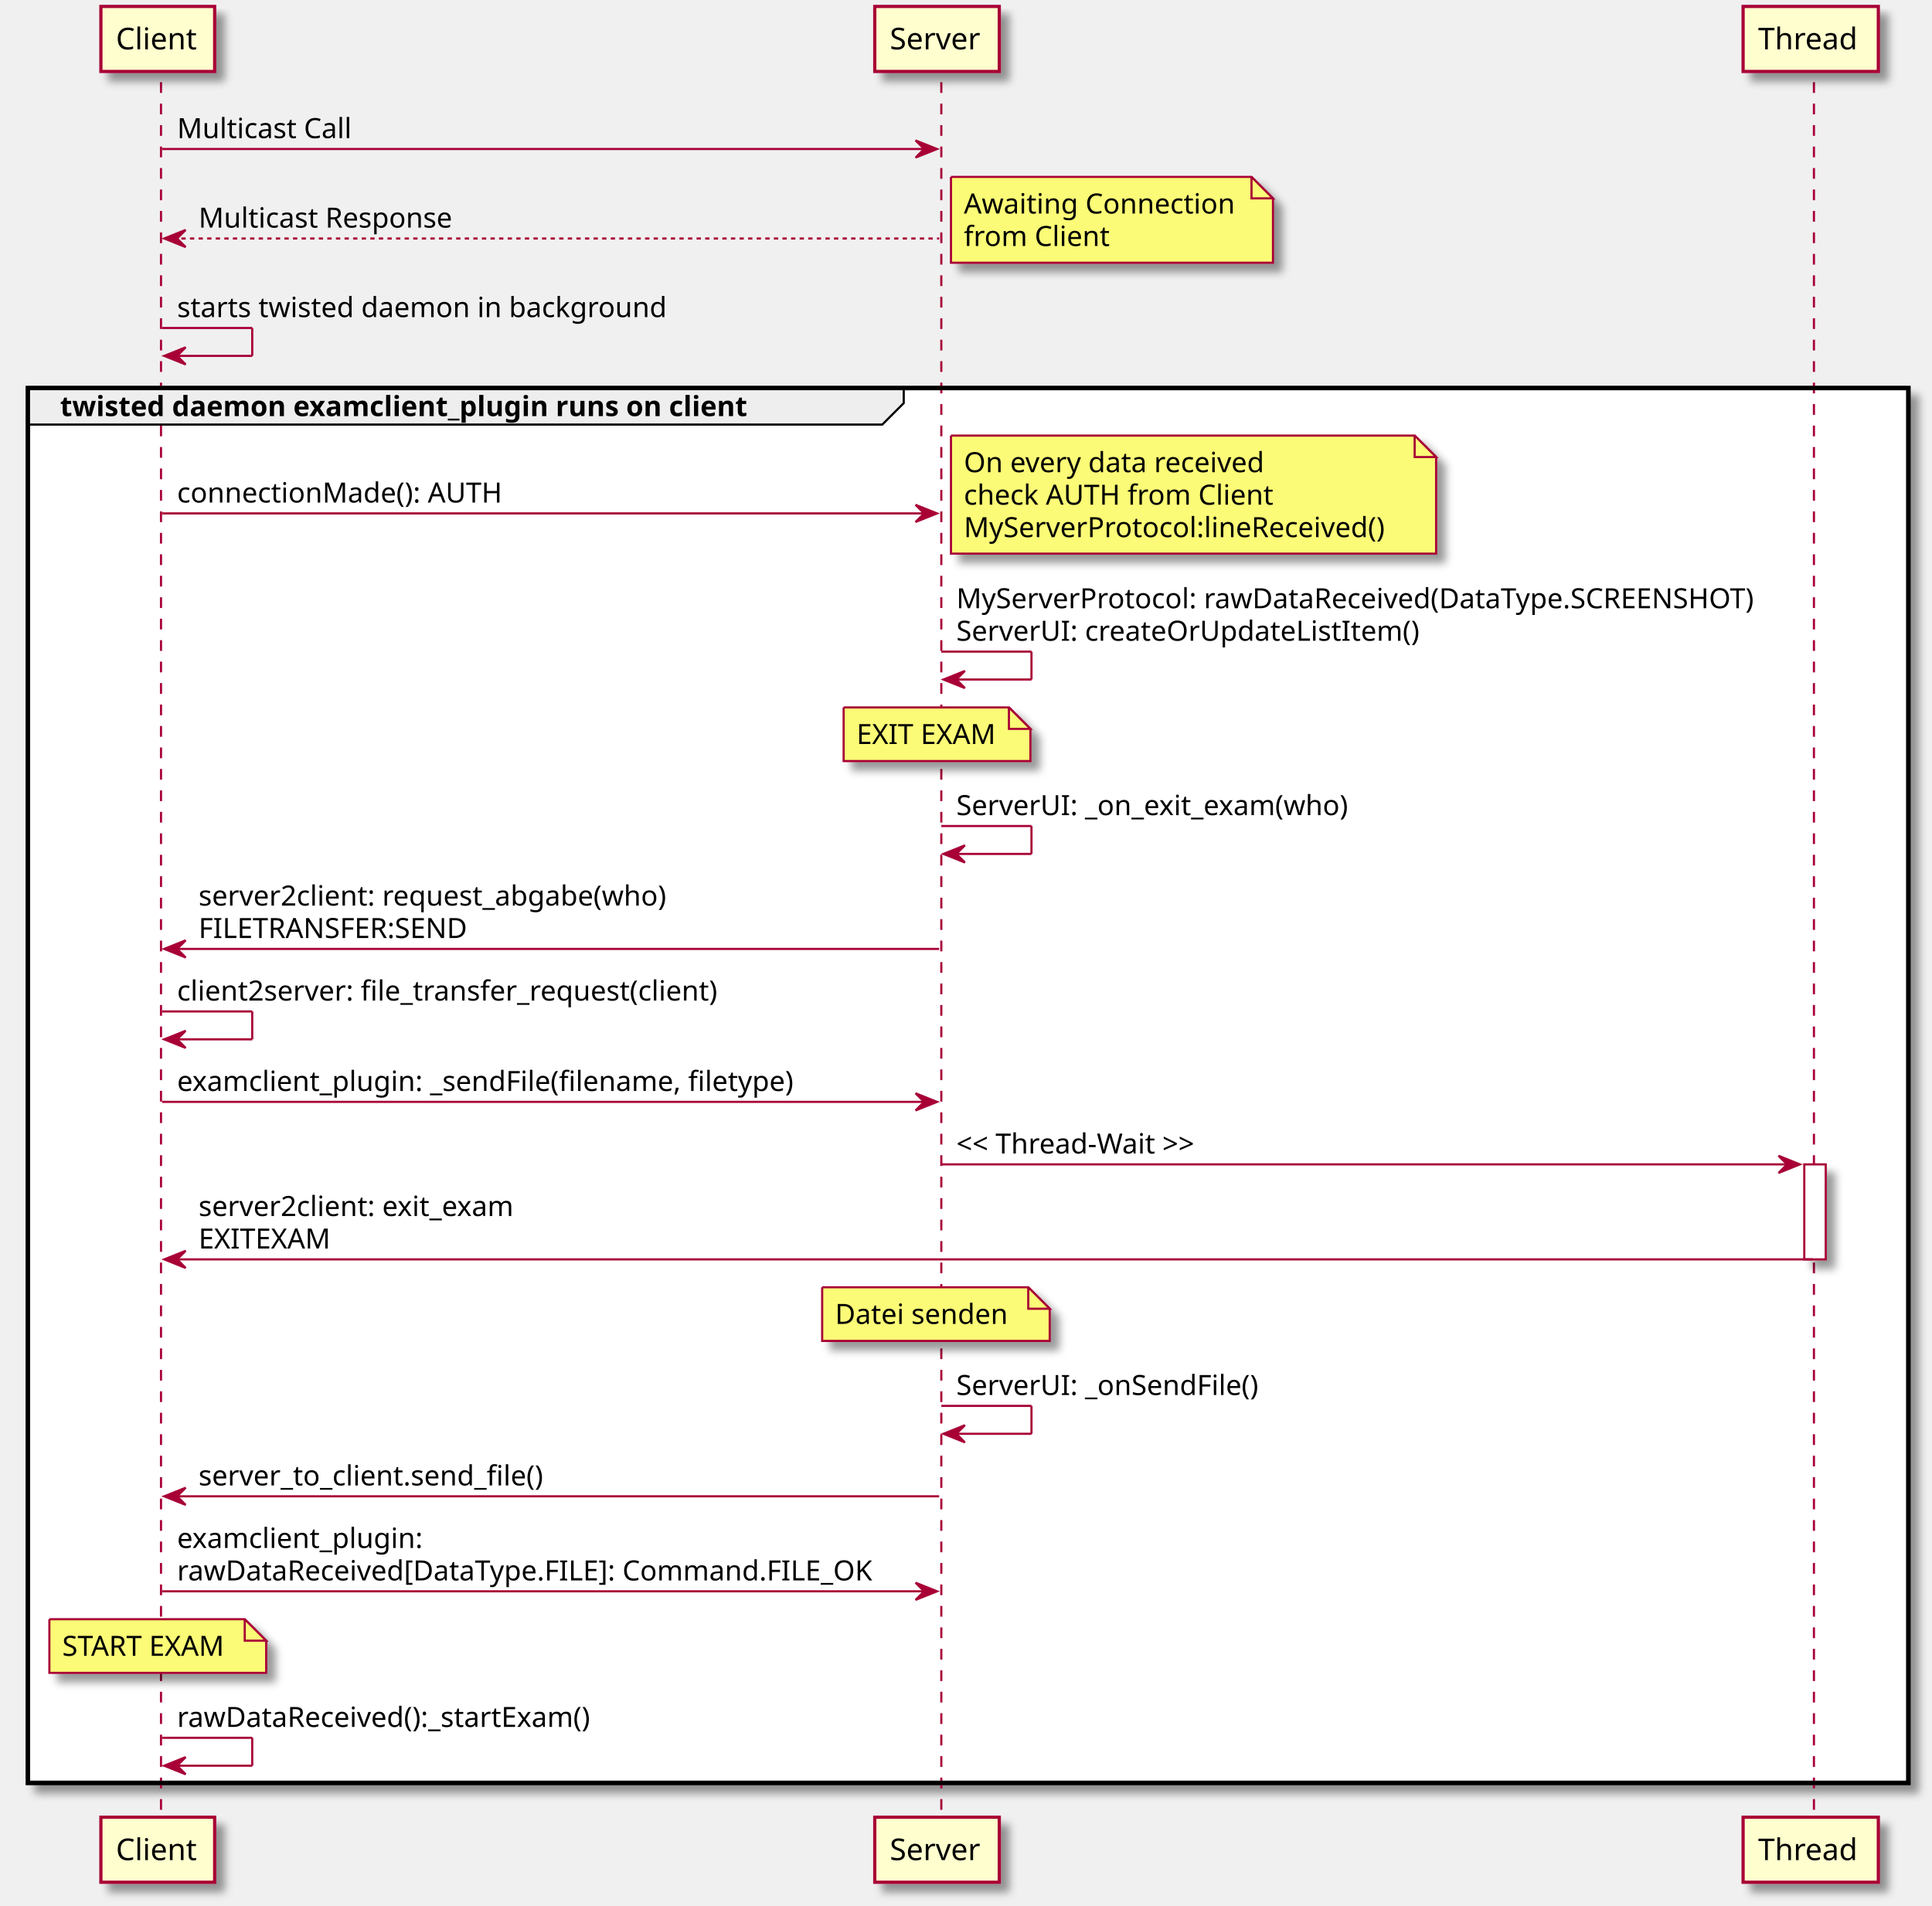
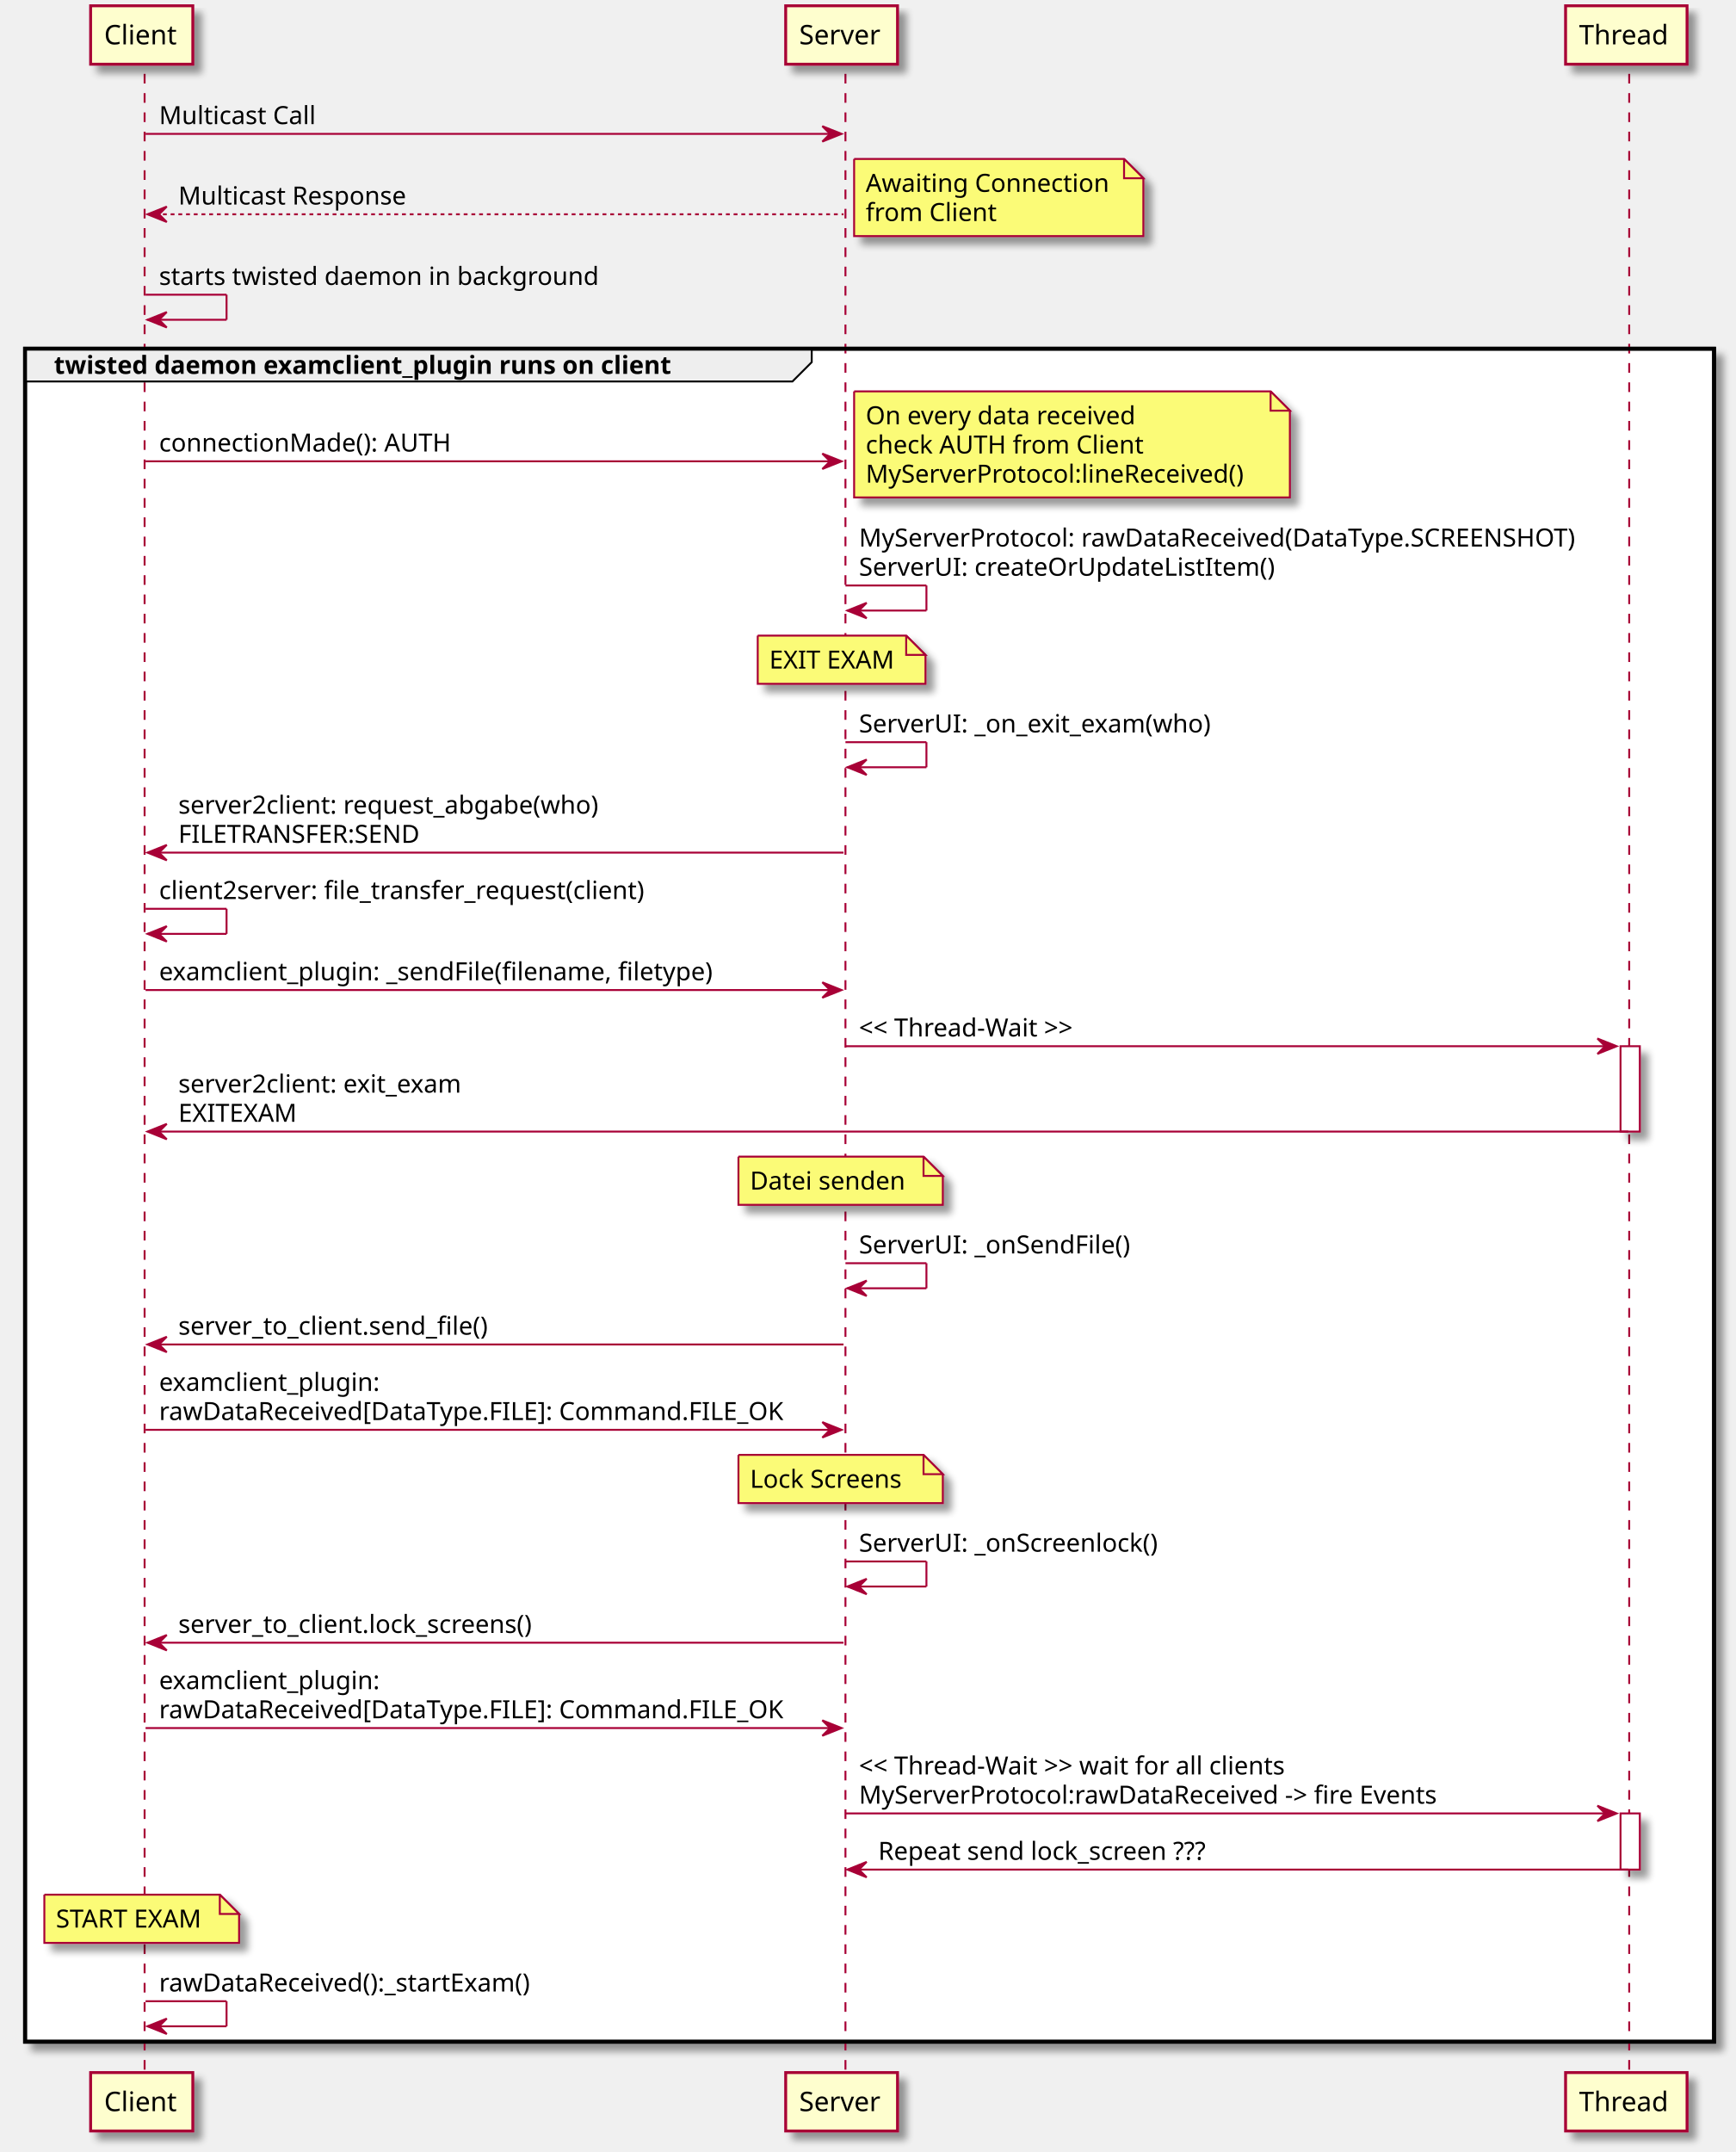
- <svg xmlns="http://www.w3.org/2000/svg" contentScriptType="application/ecmascript" contentStyleType="text/css" height="888px" preserveAspectRatio="none" style="width:900px;height:888px;" version="1.1" viewBox="0 0 900 888" width="900px" zoomAndPan="magnify">
+ <svg xmlns="http://www.w3.org/2000/svg" contentScriptType="application/ecmascript" contentStyleType="text/css" height="1116px" preserveAspectRatio="none" style="width:900px;height:1116px;" version="1.1" viewBox="0 0 900 1116" width="900px" zoomAndPan="magnify">
  <defs>
-     <filter height="300%" id="f164ibgqyezepv" width="300%" x="-1" y="-1">
+     <filter height="300%" id="f3lv9j3abnlo2" width="300%" x="-1" y="-1">
      <feGaussianBlur result="blurOut" stdDeviation="2.0" />
      <feColorMatrix in="blurOut" result="blurOut2" type="matrix" values="0 0 0 0 0 0 0 0 0 0 0 0 0 0 0 0 0 0 .4 0" />
      <feOffset dx="4.0" dy="4.0" in="blurOut2" result="blurOut3" />
      <feBlend in="SourceGraphic" in2="blurOut3" mode="normal" />
    </filter>
  </defs>
  <g>
-     <rect fill="#FFFFFF" filter="url(#f164ibgqyezepv)" height="44.266" style="stroke: #A80036; stroke-width: 1.0;" width="10" x="840.5" y="542.555" />
-     <rect fill="#FFFFFF" filter="url(#f164ibgqyezepv)" height="649.922" style="stroke: #000000; stroke-width: 2.0;" width="876" x="13" y="180.828" />
-     <line style="stroke: #A80036; stroke-width: 1.0; stroke-dasharray: 5.0,5.0;" x1="75" x2="75" y1="38.297" y2="847.75" />
-     <line style="stroke: #A80036; stroke-width: 1.0; stroke-dasharray: 5.0,5.0;" x1="438.5" x2="438.5" y1="38.297" y2="847.75" />
-     <line style="stroke: #A80036; stroke-width: 1.0; stroke-dasharray: 5.0,5.0;" x1="845" x2="845" y1="38.297" y2="847.75" />
-     <rect fill="#FEFECE" filter="url(#f164ibgqyezepv)" height="30.297" style="stroke: #A80036; stroke-width: 1.5;" width="53" x="47" y="3" />
+     <rect fill="#FFFFFF" filter="url(#f3lv9j3abnlo2)" height="44.266" style="stroke: #A80036; stroke-width: 1.0;" width="10" x="840.5" y="542.555" />
+     <rect fill="#FFFFFF" filter="url(#f3lv9j3abnlo2)" height="29.133" style="stroke: #A80036; stroke-width: 1.0;" width="10" x="840.5" y="940.414" />
+     <rect fill="#FFFFFF" filter="url(#f3lv9j3abnlo2)" height="877.984" style="stroke: #000000; stroke-width: 2.0;" width="876" x="13" y="180.828" />
+     <line style="stroke: #A80036; stroke-width: 1.0; stroke-dasharray: 5.0,5.0;" x1="75" x2="75" y1="38.297" y2="1075.812" />
+     <line style="stroke: #A80036; stroke-width: 1.0; stroke-dasharray: 5.0,5.0;" x1="438.5" x2="438.5" y1="38.297" y2="1075.812" />
+     <line style="stroke: #A80036; stroke-width: 1.0; stroke-dasharray: 5.0,5.0;" x1="845" x2="845" y1="38.297" y2="1075.812" />
+     <rect fill="#FEFECE" filter="url(#f3lv9j3abnlo2)" height="30.297" style="stroke: #A80036; stroke-width: 1.5;" width="53" x="47" y="3" />
    <text fill="#000000" font-family="sans-serif" font-size="14" lengthAdjust="spacingAndGlyphs" textLength="39" x="54" y="22.995">Client</text>
-     <rect fill="#FEFECE" filter="url(#f164ibgqyezepv)" height="30.297" style="stroke: #A80036; stroke-width: 1.5;" width="53" x="47" y="846.75" />
-     <text fill="#000000" font-family="sans-serif" font-size="14" lengthAdjust="spacingAndGlyphs" textLength="39" x="54" y="866.745">Client</text>
-     <rect fill="#FEFECE" filter="url(#f164ibgqyezepv)" height="30.297" style="stroke: #A80036; stroke-width: 1.5;" width="58" x="407.5" y="3" />
+     <rect fill="#FEFECE" filter="url(#f3lv9j3abnlo2)" height="30.297" style="stroke: #A80036; stroke-width: 1.5;" width="53" x="47" y="1074.812" />
+     <text fill="#000000" font-family="sans-serif" font-size="14" lengthAdjust="spacingAndGlyphs" textLength="39" x="54" y="1094.808">Client</text>
+     <rect fill="#FEFECE" filter="url(#f3lv9j3abnlo2)" height="30.297" style="stroke: #A80036; stroke-width: 1.5;" width="58" x="407.5" y="3" />
    <text fill="#000000" font-family="sans-serif" font-size="14" lengthAdjust="spacingAndGlyphs" textLength="44" x="414.5" y="22.995">Server</text>
-     <rect fill="#FEFECE" filter="url(#f164ibgqyezepv)" height="30.297" style="stroke: #A80036; stroke-width: 1.5;" width="58" x="407.5" y="846.75" />
-     <text fill="#000000" font-family="sans-serif" font-size="14" lengthAdjust="spacingAndGlyphs" textLength="44" x="414.5" y="866.745">Server</text>
-     <rect fill="#FEFECE" filter="url(#f164ibgqyezepv)" height="30.297" style="stroke: #A80036; stroke-width: 1.5;" width="63" x="812" y="3" />
+     <rect fill="#FEFECE" filter="url(#f3lv9j3abnlo2)" height="30.297" style="stroke: #A80036; stroke-width: 1.5;" width="58" x="407.5" y="1074.812" />
+     <text fill="#000000" font-family="sans-serif" font-size="14" lengthAdjust="spacingAndGlyphs" textLength="44" x="414.5" y="1094.808">Server</text>
+     <rect fill="#FEFECE" filter="url(#f3lv9j3abnlo2)" height="30.297" style="stroke: #A80036; stroke-width: 1.5;" width="63" x="812" y="3" />
    <text fill="#000000" font-family="sans-serif" font-size="14" lengthAdjust="spacingAndGlyphs" textLength="49" x="819" y="22.995">Thread</text>
-     <rect fill="#FEFECE" filter="url(#f164ibgqyezepv)" height="30.297" style="stroke: #A80036; stroke-width: 1.5;" width="63" x="812" y="846.75" />
-     <text fill="#000000" font-family="sans-serif" font-size="14" lengthAdjust="spacingAndGlyphs" textLength="49" x="819" y="866.745">Thread</text>
-     <rect fill="#FFFFFF" filter="url(#f164ibgqyezepv)" height="44.266" style="stroke: #A80036; stroke-width: 1.0;" width="10" x="840.5" y="542.555" />
+     <rect fill="#FEFECE" filter="url(#f3lv9j3abnlo2)" height="30.297" style="stroke: #A80036; stroke-width: 1.5;" width="63" x="812" y="1074.812" />
+     <text fill="#000000" font-family="sans-serif" font-size="14" lengthAdjust="spacingAndGlyphs" textLength="49" x="819" y="1094.808">Thread</text>
+     <rect fill="#FFFFFF" filter="url(#f3lv9j3abnlo2)" height="44.266" style="stroke: #A80036; stroke-width: 1.0;" width="10" x="840.5" y="542.555" />
+     <rect fill="#FFFFFF" filter="url(#f3lv9j3abnlo2)" height="29.133" style="stroke: #A80036; stroke-width: 1.0;" width="10" x="840.5" y="940.414" />
    <polygon fill="#A80036" points="426.5,65.43,436.5,69.43,426.5,73.43,430.5,69.43" style="stroke: #A80036; stroke-width: 1.0;" />
    <line style="stroke: #A80036; stroke-width: 1.0;" x1="75.5" x2="432.5" y1="69.43" y2="69.43" />
    <text fill="#000000" font-family="sans-serif" font-size="13" lengthAdjust="spacingAndGlyphs" textLength="84" x="82.5" y="64.364">Multicast Call</text>
    <polygon fill="#A80036" points="86.5,107.129,76.5,111.129,86.5,115.129,82.5,111.129" style="stroke: #A80036; stroke-width: 1.0;" />
    <line style="stroke: #A80036; stroke-width: 1.0; stroke-dasharray: 2.0,2.0;" x1="80.5" x2="437.5" y1="111.129" y2="111.129" />
    <text fill="#000000" font-family="sans-serif" font-size="13" lengthAdjust="spacingAndGlyphs" textLength="123" x="92.5" y="106.063">Multicast Response</text>
-     <path d="M443,82.43 L443,122.43 L593,122.43 L593,92.43 L583,82.43 L443,82.43 " fill="#FBFB77" filter="url(#f164ibgqyezepv)" style="stroke: #A80036; stroke-width: 1.0;" />
+     <path d="M443,82.43 L443,122.43 L593,122.43 L593,92.43 L583,82.43 L443,82.43 " fill="#FBFB77" filter="url(#f3lv9j3abnlo2)" style="stroke: #A80036; stroke-width: 1.0;" />
    <path d="M583,82.43 L583,92.43 L593,92.43 L583,82.43 " fill="#FBFB77" style="stroke: #A80036; stroke-width: 1.0;" />
    <text fill="#000000" font-family="sans-serif" font-size="13" lengthAdjust="spacingAndGlyphs" textLength="129" x="449" y="99.497">Awaiting Connection</text>
    <text fill="#000000" font-family="sans-serif" font-size="13" lengthAdjust="spacingAndGlyphs" textLength="70" x="449" y="114.629">from Client</text>
    <line style="stroke: #A80036; stroke-width: 1.0;" x1="75.5" x2="117.5" y1="152.828" y2="152.828" />
    <line style="stroke: #A80036; stroke-width: 1.0;" x1="117.5" x2="117.5" y1="152.828" y2="165.828" />
    <line style="stroke: #A80036; stroke-width: 1.0;" x1="76.5" x2="117.5" y1="165.828" y2="165.828" />
    <polygon fill="#A80036" points="86.5,161.828,76.5,165.828,86.5,169.828,82.5,165.828" style="stroke: #A80036; stroke-width: 1.0;" />
    <text fill="#000000" font-family="sans-serif" font-size="13" lengthAdjust="spacingAndGlyphs" textLength="237" x="82.5" y="147.762">starts twisted daemon in background</text>
    <path d="M13,180.828 L421,180.828 L421,187.828 L411,197.828 L13,197.828 L13,180.828 " fill="#EEEEEE" style="stroke: #000000; stroke-width: 1.0;" />
-     <rect fill="none" height="649.922" style="stroke: #000000; stroke-width: 2.0;" width="876" x="13" y="180.828" />
+     <rect fill="none" height="877.984" style="stroke: #000000; stroke-width: 2.0;" width="876" x="13" y="180.828" />
    <text fill="#000000" font-family="sans-serif" font-size="13" font-weight="bold" lengthAdjust="spacingAndGlyphs" textLength="363" x="28" y="193.895">twisted daemon examclient_plugin runs on client</text>
    <polygon fill="#A80036" points="426.5,235.227,436.5,239.227,426.5,243.227,430.5,239.227" style="stroke: #A80036; stroke-width: 1.0;" />
    <line style="stroke: #A80036; stroke-width: 1.0;" x1="75.5" x2="432.5" y1="239.227" y2="239.227" />
    <text fill="#000000" font-family="sans-serif" font-size="13" lengthAdjust="spacingAndGlyphs" textLength="159" x="82.5" y="234.161">connectionMade(): AUTH</text>
-     <path d="M443,202.961 L443,257.961 L669,257.961 L669,212.961 L659,202.961 L443,202.961 " fill="#FBFB77" filter="url(#f164ibgqyezepv)" style="stroke: #A80036; stroke-width: 1.0;" />
+     <path d="M443,202.961 L443,257.961 L669,257.961 L669,212.961 L659,202.961 L443,202.961 " fill="#FBFB77" filter="url(#f3lv9j3abnlo2)" style="stroke: #A80036; stroke-width: 1.0;" />
    <path d="M659,202.961 L659,212.961 L669,212.961 L659,202.961 " fill="#FBFB77" style="stroke: #A80036; stroke-width: 1.0;" />
    <text fill="#000000" font-family="sans-serif" font-size="13" lengthAdjust="spacingAndGlyphs" textLength="148" x="449" y="220.028">On every data received</text>
    <text fill="#000000" font-family="sans-serif" font-size="13" lengthAdjust="spacingAndGlyphs" textLength="151" x="449" y="235.161">check AUTH from Client</text>
    <text fill="#000000" font-family="sans-serif" font-size="13" lengthAdjust="spacingAndGlyphs" textLength="205" x="449" y="250.293">MyServerProtocol:lineReceived()</text>
    <line style="stroke: #A80036; stroke-width: 1.0;" x1="438.5" x2="480.5" y1="303.625" y2="303.625" />
    <line style="stroke: #A80036; stroke-width: 1.0;" x1="480.5" x2="480.5" y1="303.625" y2="316.625" />
    <line style="stroke: #A80036; stroke-width: 1.0;" x1="439.5" x2="480.5" y1="316.625" y2="316.625" />
    <polygon fill="#A80036" points="449.5,312.625,439.5,316.625,449.5,320.625,445.5,316.625" style="stroke: #A80036; stroke-width: 1.0;" />
    <text fill="#000000" font-family="sans-serif" font-size="13" lengthAdjust="spacingAndGlyphs" textLength="393" x="445.5" y="283.426">MyServerProtocol: rawDataReceived(DataType.SCREENSHOT)</text>
    <text fill="#000000" font-family="sans-serif" font-size="13" lengthAdjust="spacingAndGlyphs" textLength="227" x="445.5" y="298.559">ServerUI: createOrUpdateListItem()</text>
-     <path d="M393,329.625 L393,354.625 L480,354.625 L480,339.625 L470,329.625 L393,329.625 " fill="#FBFB77" filter="url(#f164ibgqyezepv)" style="stroke: #A80036; stroke-width: 1.0;" />
+     <path d="M393,329.625 L393,354.625 L480,354.625 L480,339.625 L470,329.625 L393,329.625 " fill="#FBFB77" filter="url(#f3lv9j3abnlo2)" style="stroke: #A80036; stroke-width: 1.0;" />
    <path d="M470,329.625 L470,339.625 L480,339.625 L470,329.625 " fill="#FBFB77" style="stroke: #A80036; stroke-width: 1.0;" />
    <text fill="#000000" font-family="sans-serif" font-size="13" lengthAdjust="spacingAndGlyphs" textLength="66" x="399" y="346.692">EXIT EXAM</text>
    <line style="stroke: #A80036; stroke-width: 1.0;" x1="438.5" x2="480.5" y1="384.891" y2="384.891" />
    <line style="stroke: #A80036; stroke-width: 1.0;" x1="480.5" x2="480.5" y1="384.891" y2="397.891" />
    <line style="stroke: #A80036; stroke-width: 1.0;" x1="439.5" x2="480.5" y1="397.891" y2="397.891" />
    <polygon fill="#A80036" points="449.5,393.891,439.5,397.891,449.5,401.891,445.5,397.891" style="stroke: #A80036; stroke-width: 1.0;" />
    <text fill="#000000" font-family="sans-serif" font-size="13" lengthAdjust="spacingAndGlyphs" textLength="194" x="445.5" y="379.825">ServerUI: _on_exit_exam(who)</text>
    <polygon fill="#A80036" points="86.5,438.156,76.5,442.156,86.5,446.156,82.5,442.156" style="stroke: #A80036; stroke-width: 1.0;" />
    <line style="stroke: #A80036; stroke-width: 1.0;" x1="80.5" x2="437.5" y1="442.156" y2="442.156" />
    <text fill="#000000" font-family="sans-serif" font-size="13" lengthAdjust="spacingAndGlyphs" textLength="229" x="92.5" y="421.957">server2client: request_abgabe(who)</text>
    <text fill="#000000" font-family="sans-serif" font-size="13" lengthAdjust="spacingAndGlyphs" textLength="132" x="92.5" y="437.09">FILETRANSFER:SEND</text>
    <line style="stroke: #A80036; stroke-width: 1.0;" x1="75.5" x2="117.5" y1="471.289" y2="471.289" />
    <line style="stroke: #A80036; stroke-width: 1.0;" x1="117.5" x2="117.5" y1="471.289" y2="484.289" />
    <line style="stroke: #A80036; stroke-width: 1.0;" x1="76.5" x2="117.5" y1="484.289" y2="484.289" />
    <polygon fill="#A80036" points="86.5,480.289,76.5,484.289,86.5,488.289,82.5,484.289" style="stroke: #A80036; stroke-width: 1.0;" />
    <text fill="#000000" font-family="sans-serif" font-size="13" lengthAdjust="spacingAndGlyphs" textLength="265" x="82.5" y="466.223">client2server: file_transfer_request(client)</text>
    <polygon fill="#A80036" points="426.5,509.422,436.5,513.422,426.5,517.422,430.5,513.422" style="stroke: #A80036; stroke-width: 1.0;" />
    <line style="stroke: #A80036; stroke-width: 1.0;" x1="75.5" x2="432.5" y1="513.422" y2="513.422" />
    <text fill="#000000" font-family="sans-serif" font-size="13" lengthAdjust="spacingAndGlyphs" textLength="301" x="82.5" y="508.356">examclient_plugin: _sendFile(filename, filetype)</text>
    <polygon fill="#A80036" points="828.5,538.555,838.5,542.555,828.5,546.555,832.5,542.555" style="stroke: #A80036; stroke-width: 1.0;" />
    <line style="stroke: #A80036; stroke-width: 1.0;" x1="438.5" x2="834.5" y1="542.555" y2="542.555" />
    <text fill="#000000" font-family="sans-serif" font-size="13" lengthAdjust="spacingAndGlyphs" textLength="128" x="445.5" y="537.489">&lt;&lt; Thread-Wait &gt;&gt;</text>
    <polygon fill="#A80036" points="86.5,582.82,76.5,586.82,86.5,590.82,82.5,586.82" style="stroke: #A80036; stroke-width: 1.0;" />
    <line style="stroke: #A80036; stroke-width: 1.0;" x1="80.5" x2="844.5" y1="586.82" y2="586.82" />
    <text fill="#000000" font-family="sans-serif" font-size="13" lengthAdjust="spacingAndGlyphs" textLength="156" x="92.5" y="566.622">server2client: exit_exam</text>
    <text fill="#000000" font-family="sans-serif" font-size="13" lengthAdjust="spacingAndGlyphs" textLength="62" x="92.5" y="581.754">EXITEXAM</text>
-     <path d="M383,599.82 L383,624.82 L489,624.82 L489,609.82 L479,599.82 L383,599.82 " fill="#FBFB77" filter="url(#f164ibgqyezepv)" style="stroke: #A80036; stroke-width: 1.0;" />
+     <path d="M383,599.82 L383,624.82 L489,624.82 L489,609.82 L479,599.82 L383,599.82 " fill="#FBFB77" filter="url(#f3lv9j3abnlo2)" style="stroke: #A80036; stroke-width: 1.0;" />
    <path d="M479,599.82 L479,609.82 L489,609.82 L479,599.82 " fill="#FBFB77" style="stroke: #A80036; stroke-width: 1.0;" />
    <text fill="#000000" font-family="sans-serif" font-size="13" lengthAdjust="spacingAndGlyphs" textLength="85" x="389" y="616.887">Datei senden</text>
    <line style="stroke: #A80036; stroke-width: 1.0;" x1="438.5" x2="480.5" y1="655.086" y2="655.086" />
    <line style="stroke: #A80036; stroke-width: 1.0;" x1="480.5" x2="480.5" y1="655.086" y2="668.086" />
    <line style="stroke: #A80036; stroke-width: 1.0;" x1="439.5" x2="480.5" y1="668.086" y2="668.086" />
    <polygon fill="#A80036" points="449.5,664.086,439.5,668.086,449.5,672.086,445.5,668.086" style="stroke: #A80036; stroke-width: 1.0;" />
    <text fill="#000000" font-family="sans-serif" font-size="13" lengthAdjust="spacingAndGlyphs" textLength="150" x="445.5" y="650.02">ServerUI: _onSendFile()</text>
    <polygon fill="#A80036" points="86.5,693.219,76.5,697.219,86.5,701.219,82.5,697.219" style="stroke: #A80036; stroke-width: 1.0;" />
    <line style="stroke: #A80036; stroke-width: 1.0;" x1="80.5" x2="437.5" y1="697.219" y2="697.219" />
    <text fill="#000000" font-family="sans-serif" font-size="13" lengthAdjust="spacingAndGlyphs" textLength="171" x="92.5" y="692.153">server_to_client.send_file()</text>
    <polygon fill="#A80036" points="426.5,737.484,436.5,741.484,426.5,745.484,430.5,741.484" style="stroke: #A80036; stroke-width: 1.0;" />
    <line style="stroke: #A80036; stroke-width: 1.0;" x1="75.5" x2="432.5" y1="741.484" y2="741.484" />
    <text fill="#000000" font-family="sans-serif" font-size="13" lengthAdjust="spacingAndGlyphs" textLength="119" x="82.5" y="721.286">examclient_plugin:</text>
    <text fill="#000000" font-family="sans-serif" font-size="13" lengthAdjust="spacingAndGlyphs" textLength="339" x="82.5" y="736.418">rawDataReceived[DataType.FILE]: Command.FILE_OK</text>
-     <path d="M23,754.484 L23,779.484 L124,779.484 L124,764.484 L114,754.484 L23,754.484 " fill="#FBFB77" filter="url(#f164ibgqyezepv)" style="stroke: #A80036; stroke-width: 1.0;" />
-     <path d="M114,754.484 L114,764.484 L124,764.484 L114,754.484 " fill="#FBFB77" style="stroke: #A80036; stroke-width: 1.0;" />
-     <text fill="#000000" font-family="sans-serif" font-size="13" lengthAdjust="spacingAndGlyphs" textLength="80" x="29" y="771.551">START EXAM</text>
-     <line style="stroke: #A80036; stroke-width: 1.0;" x1="75.5" x2="117.5" y1="809.75" y2="809.75" />
-     <line style="stroke: #A80036; stroke-width: 1.0;" x1="117.5" x2="117.5" y1="809.75" y2="822.75" />
-     <line style="stroke: #A80036; stroke-width: 1.0;" x1="76.5" x2="117.5" y1="822.75" y2="822.75" />
-     <polygon fill="#A80036" points="86.5,818.75,76.5,822.75,86.5,826.75,82.5,822.75" style="stroke: #A80036; stroke-width: 1.0;" />
-     <text fill="#000000" font-family="sans-serif" font-size="13" lengthAdjust="spacingAndGlyphs" textLength="207" x="82.5" y="804.684">rawDataReceived():_startExam()</text>
+     <path d="M383,754.484 L383,779.484 L489,779.484 L489,764.484 L479,754.484 L383,754.484 " fill="#FBFB77" filter="url(#f3lv9j3abnlo2)" style="stroke: #A80036; stroke-width: 1.0;" />
+     <path d="M479,754.484 L479,764.484 L489,764.484 L479,754.484 " fill="#FBFB77" style="stroke: #A80036; stroke-width: 1.0;" />
+     <text fill="#000000" font-family="sans-serif" font-size="13" lengthAdjust="spacingAndGlyphs" textLength="85" x="389" y="771.551">Lock Screens</text>
+     <line style="stroke: #A80036; stroke-width: 1.0;" x1="438.5" x2="480.5" y1="809.75" y2="809.75" />
+     <line style="stroke: #A80036; stroke-width: 1.0;" x1="480.5" x2="480.5" y1="809.75" y2="822.75" />
+     <line style="stroke: #A80036; stroke-width: 1.0;" x1="439.5" x2="480.5" y1="822.75" y2="822.75" />
+     <polygon fill="#A80036" points="449.5,818.75,439.5,822.75,449.5,826.75,445.5,822.75" style="stroke: #A80036; stroke-width: 1.0;" />
+     <text fill="#000000" font-family="sans-serif" font-size="13" lengthAdjust="spacingAndGlyphs" textLength="166" x="445.5" y="804.684">ServerUI: _onScreenlock()</text>
+     <polygon fill="#A80036" points="86.5,847.883,76.5,851.883,86.5,855.883,82.5,851.883" style="stroke: #A80036; stroke-width: 1.0;" />
+     <line style="stroke: #A80036; stroke-width: 1.0;" x1="80.5" x2="437.5" y1="851.883" y2="851.883" />
+     <text fill="#000000" font-family="sans-serif" font-size="13" lengthAdjust="spacingAndGlyphs" textLength="197" x="92.5" y="846.817">server_to_client.lock_screens()</text>
+     <polygon fill="#A80036" points="426.5,892.148,436.5,896.148,426.5,900.148,430.5,896.148" style="stroke: #A80036; stroke-width: 1.0;" />
+     <line style="stroke: #A80036; stroke-width: 1.0;" x1="75.5" x2="432.5" y1="896.148" y2="896.148" />
+     <text fill="#000000" font-family="sans-serif" font-size="13" lengthAdjust="spacingAndGlyphs" textLength="119" x="82.5" y="875.95">examclient_plugin:</text>
+     <text fill="#000000" font-family="sans-serif" font-size="13" lengthAdjust="spacingAndGlyphs" textLength="339" x="82.5" y="891.082">rawDataReceived[DataType.FILE]: Command.FILE_OK</text>
+     <polygon fill="#A80036" points="828.5,936.414,838.5,940.414,828.5,944.414,832.5,940.414" style="stroke: #A80036; stroke-width: 1.0;" />
+     <line style="stroke: #A80036; stroke-width: 1.0;" x1="438.5" x2="834.5" y1="940.414" y2="940.414" />
+     <text fill="#000000" font-family="sans-serif" font-size="13" lengthAdjust="spacingAndGlyphs" textLength="241" x="445.5" y="920.215">&lt;&lt; Thread-Wait &gt;&gt; wait for all clients</text>
+     <text fill="#000000" font-family="sans-serif" font-size="13" lengthAdjust="spacingAndGlyphs" textLength="317" x="445.5" y="935.348">MyServerProtocol:rawDataReceived -&gt; fire Events</text>
+     <polygon fill="#A80036" points="449.5,965.547,439.5,969.547,449.5,973.547,445.5,969.547" style="stroke: #A80036; stroke-width: 1.0;" />
+     <line style="stroke: #A80036; stroke-width: 1.0;" x1="443.5" x2="844.5" y1="969.547" y2="969.547" />
+     <text fill="#000000" font-family="sans-serif" font-size="13" lengthAdjust="spacingAndGlyphs" textLength="184" x="455.5" y="964.481">Repeat send lock_screen ???</text>
+     <path d="M23,982.547 L23,1007.547 L124,1007.547 L124,992.547 L114,982.547 L23,982.547 " fill="#FBFB77" filter="url(#f3lv9j3abnlo2)" style="stroke: #A80036; stroke-width: 1.0;" />
+     <path d="M114,982.547 L114,992.547 L124,992.547 L114,982.547 " fill="#FBFB77" style="stroke: #A80036; stroke-width: 1.0;" />
+     <text fill="#000000" font-family="sans-serif" font-size="13" lengthAdjust="spacingAndGlyphs" textLength="80" x="29" y="999.614">START EXAM</text>
+     <line style="stroke: #A80036; stroke-width: 1.0;" x1="75.5" x2="117.5" y1="1037.812" y2="1037.812" />
+     <line style="stroke: #A80036; stroke-width: 1.0;" x1="117.5" x2="117.5" y1="1037.812" y2="1050.812" />
+     <line style="stroke: #A80036; stroke-width: 1.0;" x1="76.5" x2="117.5" y1="1050.812" y2="1050.812" />
+     <polygon fill="#A80036" points="86.5,1046.812,76.5,1050.812,86.5,1054.812,82.5,1050.812" style="stroke: #A80036; stroke-width: 1.0;" />
+     <text fill="#000000" font-family="sans-serif" font-size="13" lengthAdjust="spacingAndGlyphs" textLength="207" x="82.5" y="1032.747">rawDataReceived():_startExam()</text>
  </g>
</svg>
